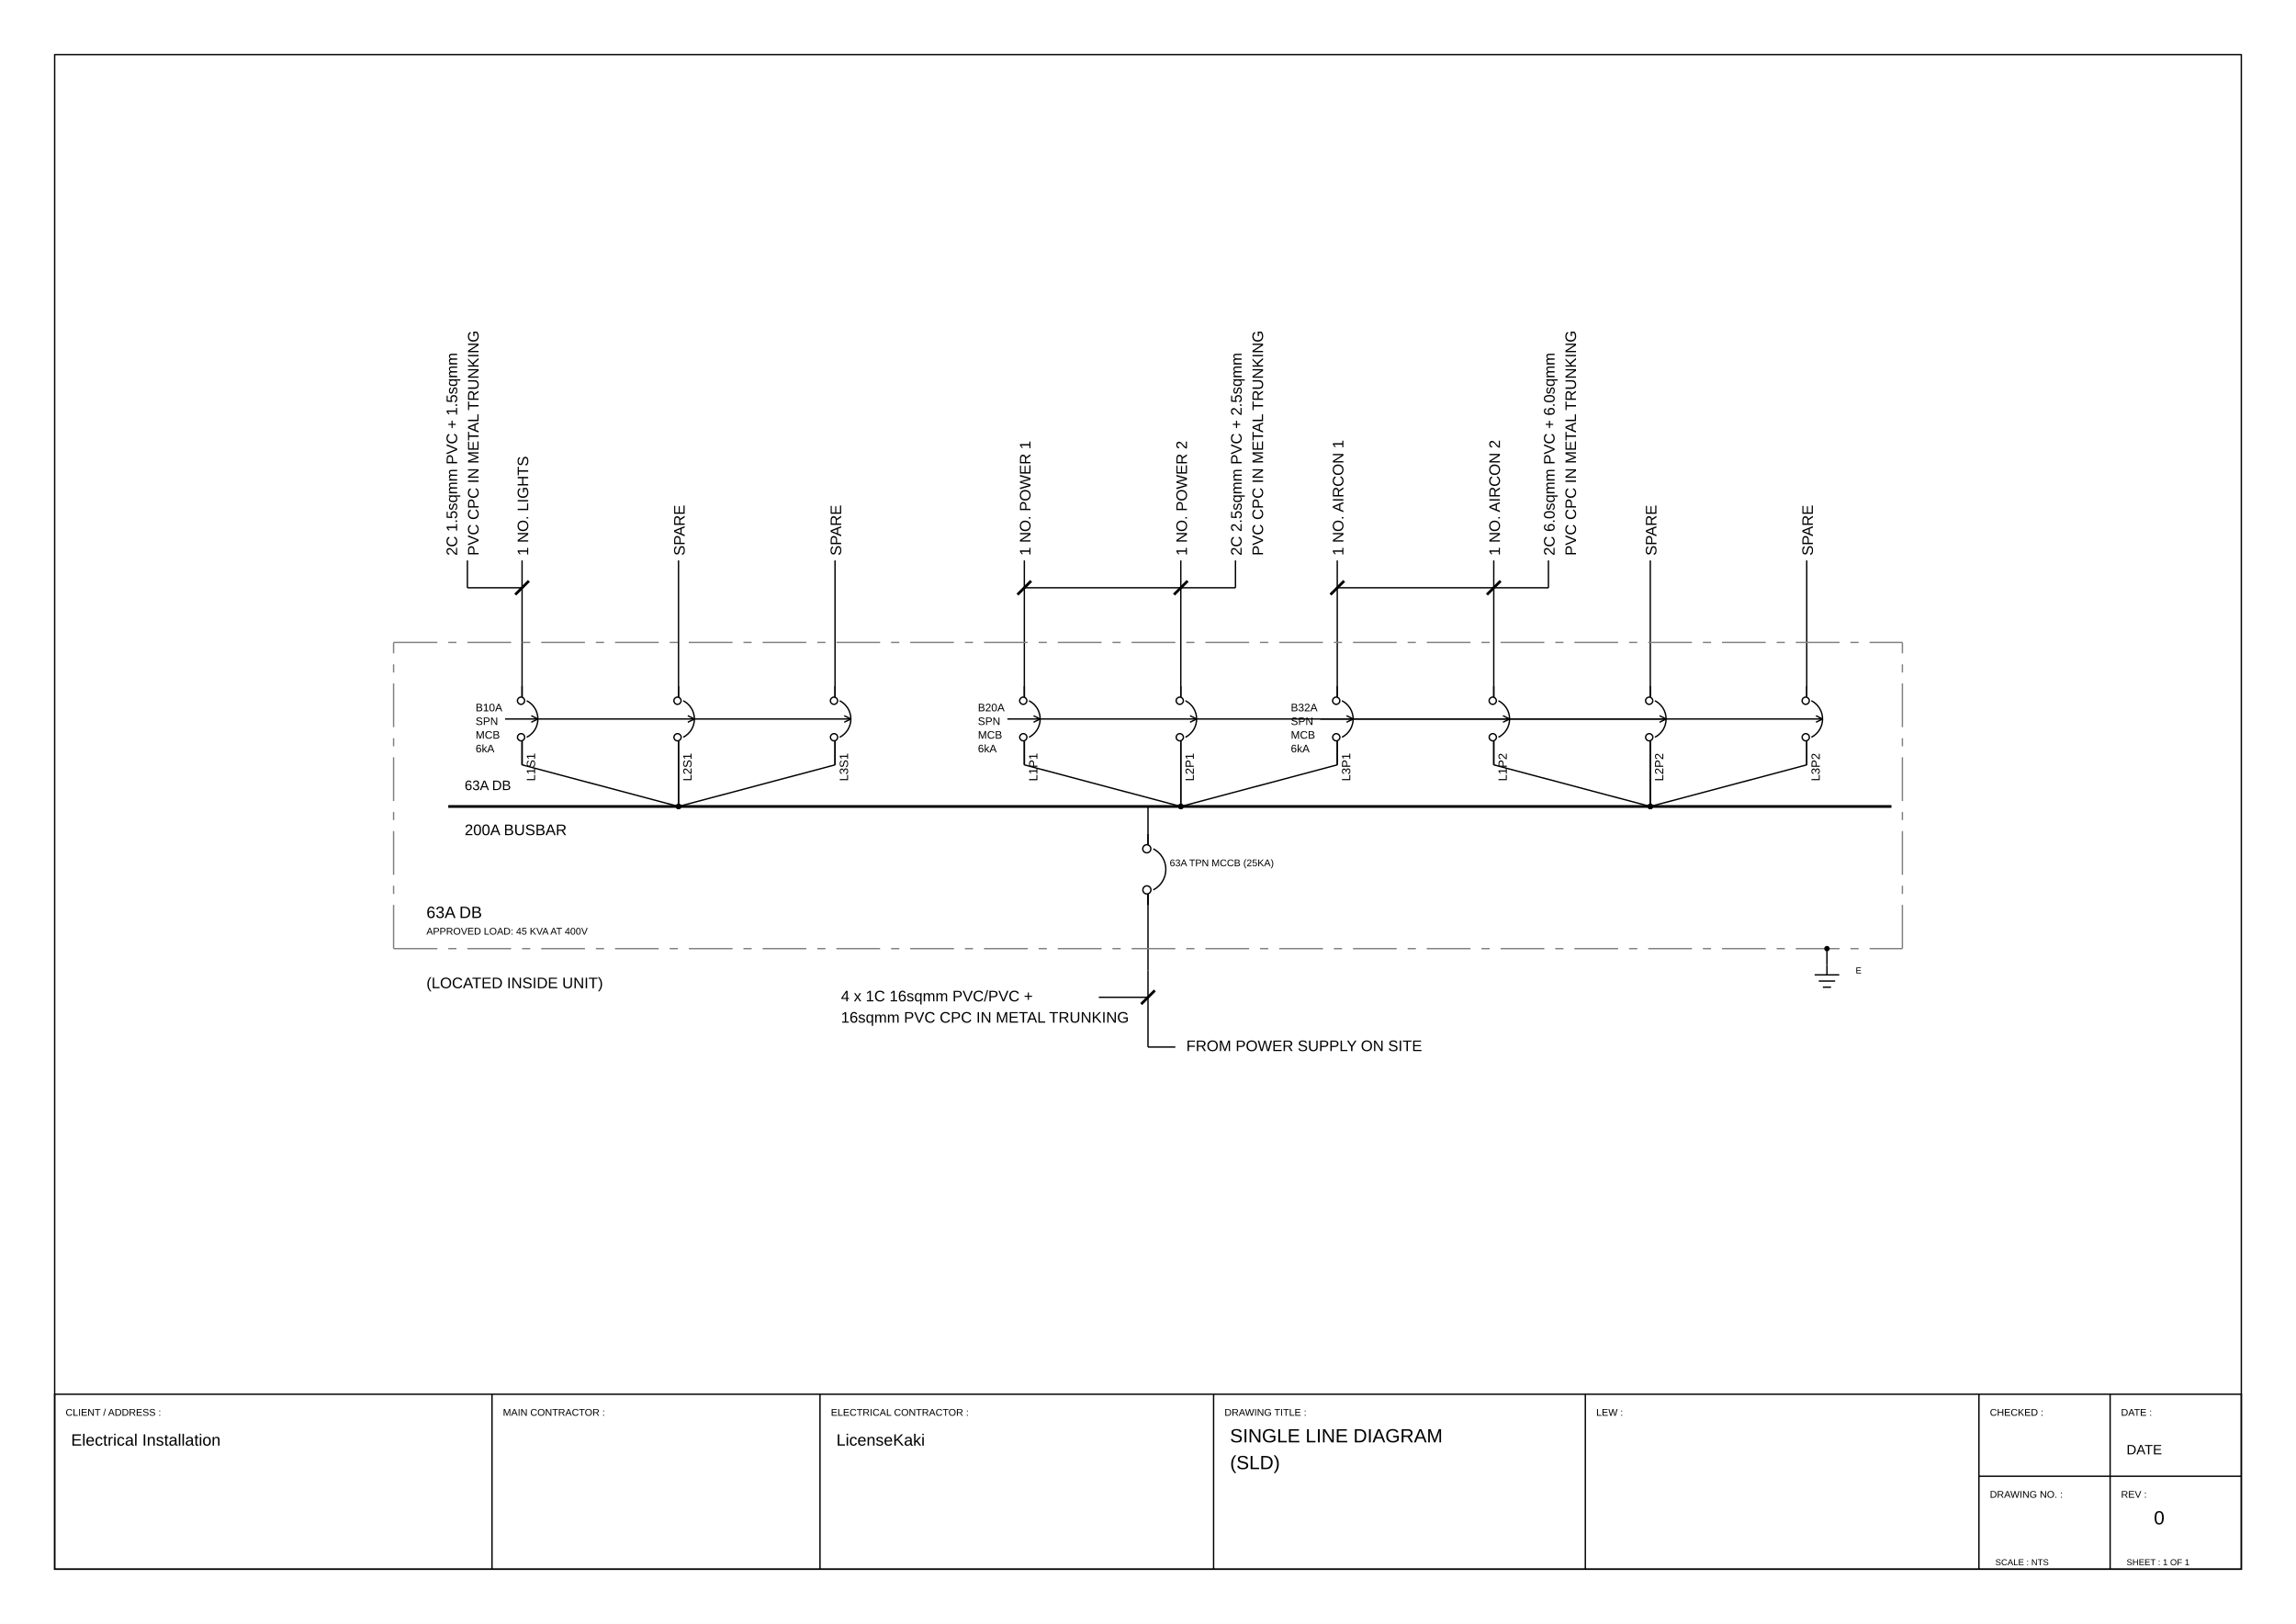
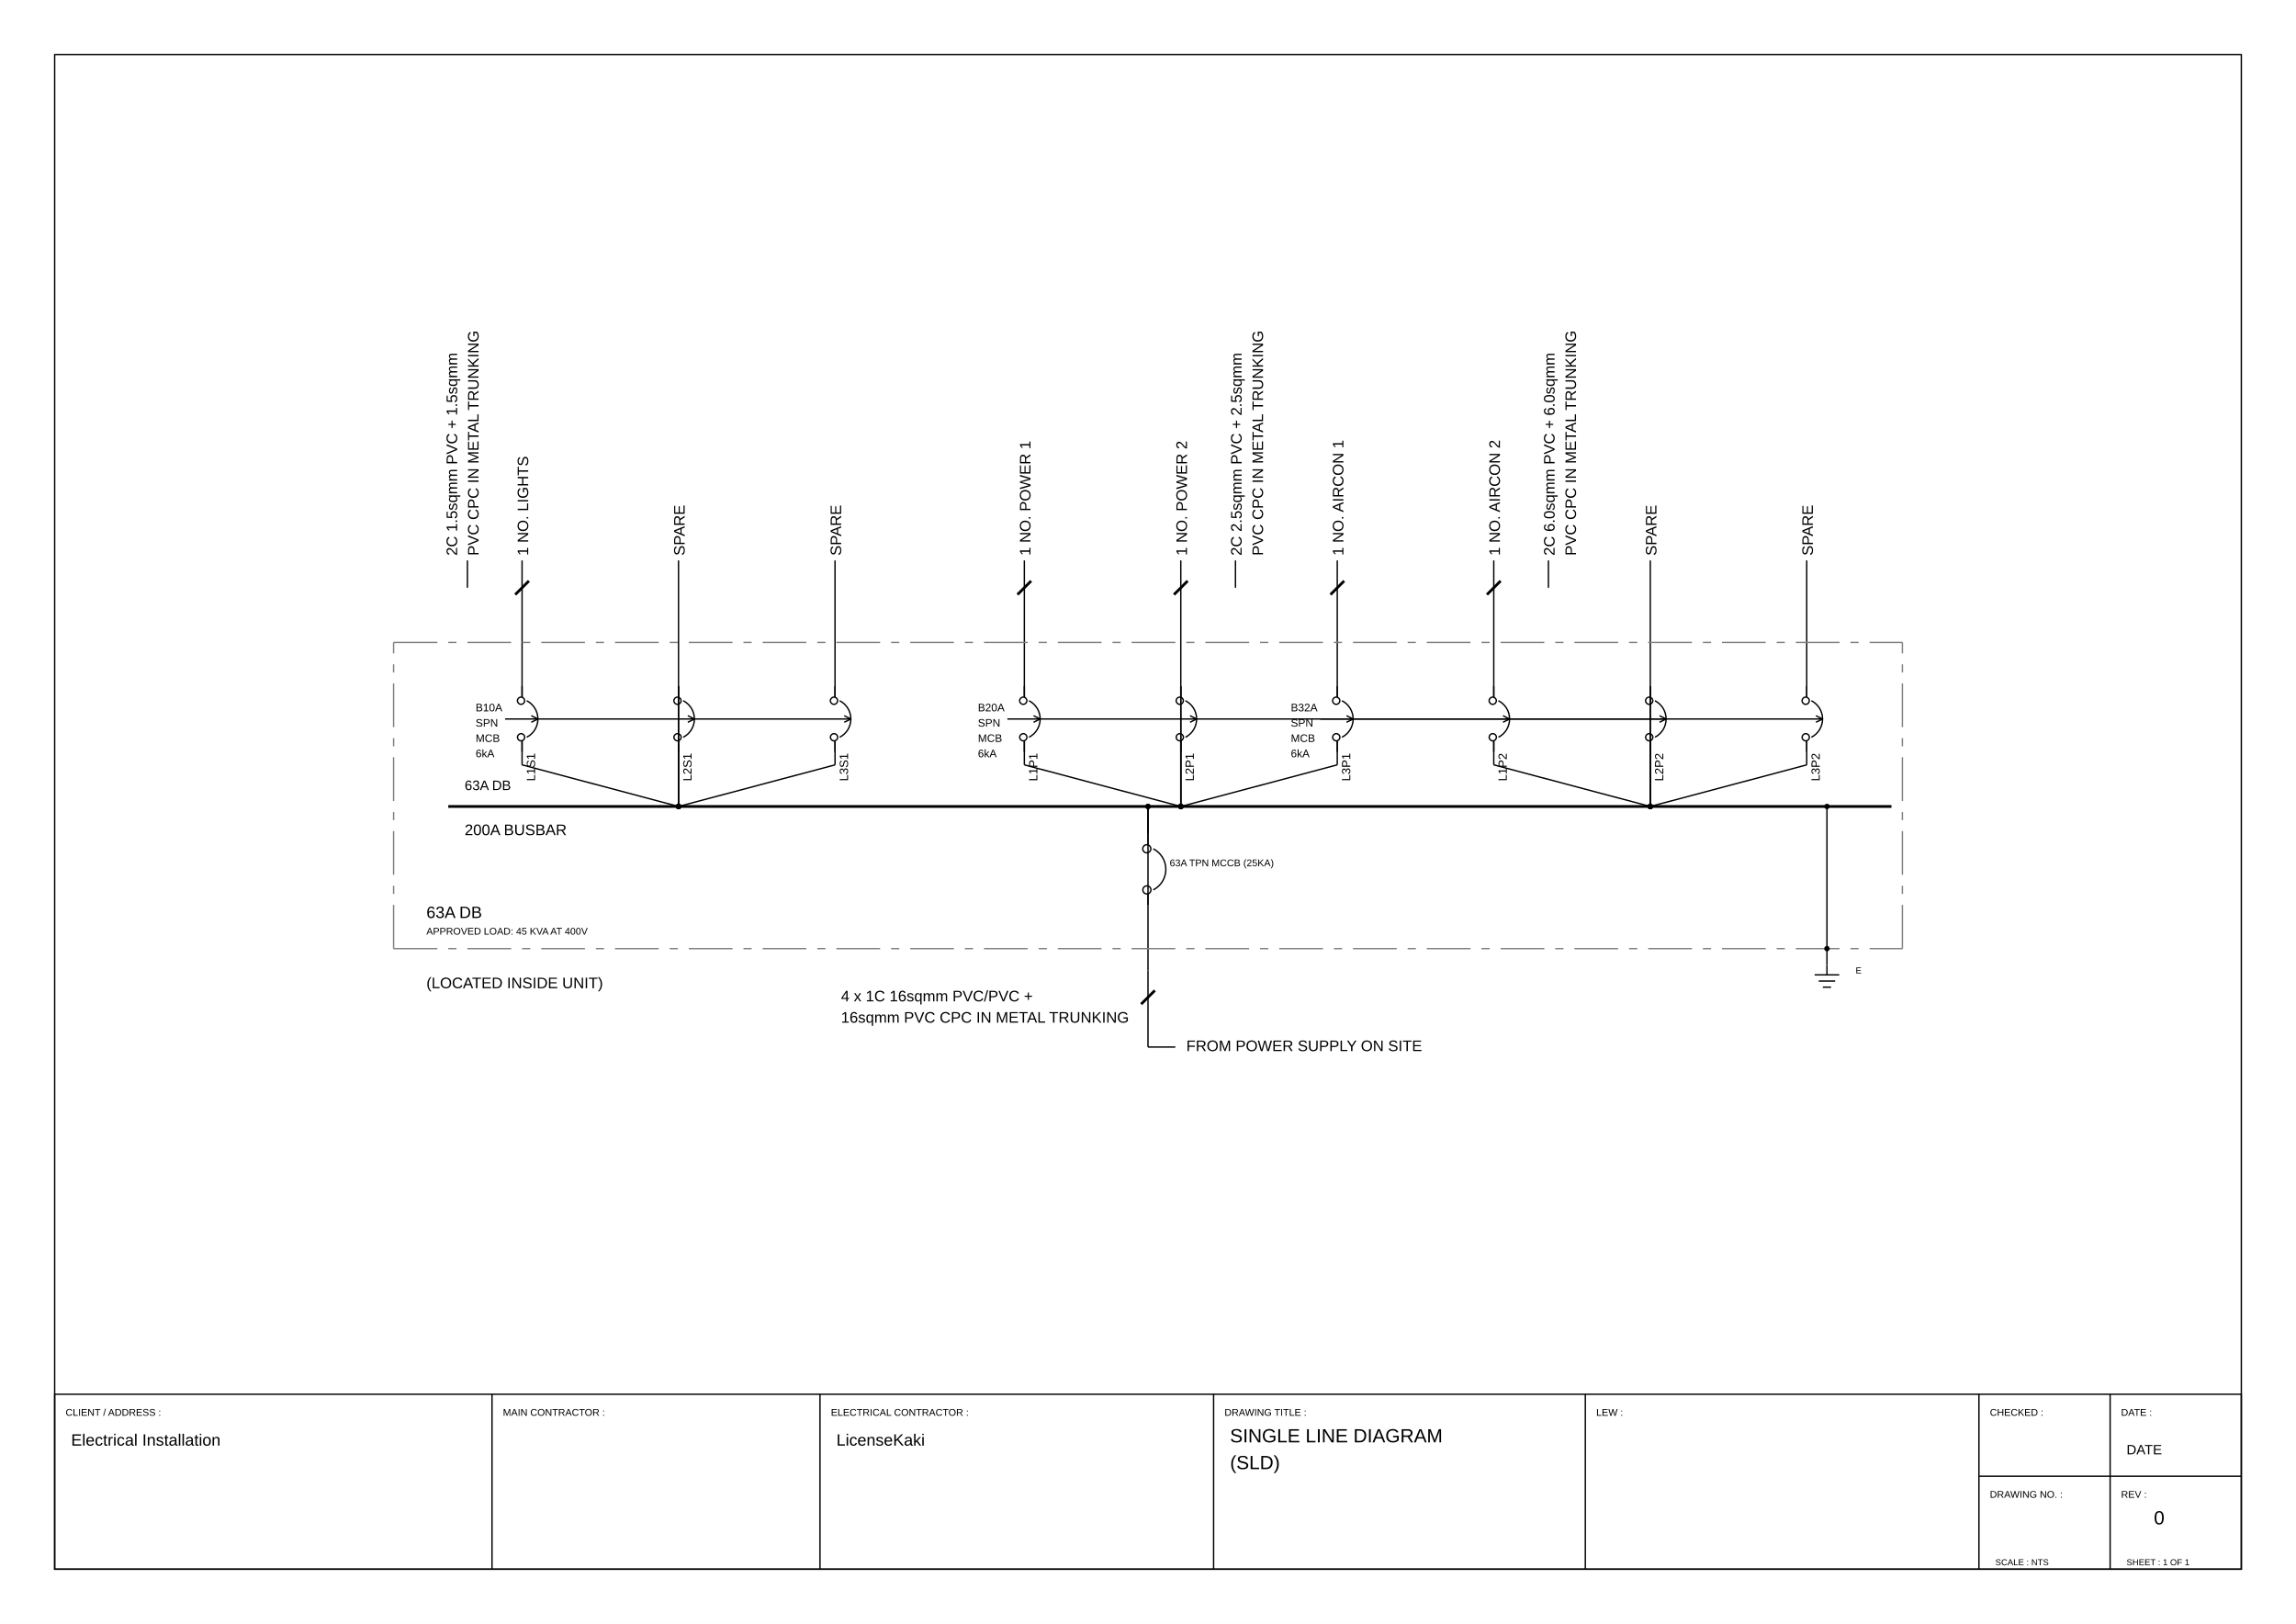
<svg xmlns="http://www.w3.org/2000/svg" viewBox="0 0 420.0 297.0" width="420.0mm" height="297.0mm">
  <rect width="420.0" height="297.0" fill="white" />
  <polygon points="10.00,287.00 410.00,287.00 410.00,10.00 10.00,10.00" stroke="#000000" stroke-width="0.25" fill="none" />
  <polygon points="10.00,287.00 410.00,287.00 410.00,255.00 10.00,255.00" stroke="#000000" stroke-width="0.25" fill="none" />
  <line x1="90.00" y1="255.00" x2="90.00" y2="287.00" stroke="#000000" stroke-width="0.25" fill="none" />
  <line x1="150.00" y1="255.00" x2="150.00" y2="287.00" stroke="#000000" stroke-width="0.25" fill="none" />
  <line x1="222.00" y1="255.00" x2="222.00" y2="287.00" stroke="#000000" stroke-width="0.25" fill="none" />
  <line x1="290.00" y1="255.00" x2="290.00" y2="287.00" stroke="#000000" stroke-width="0.25" fill="none" />
  <line x1="362.00" y1="255.00" x2="362.00" y2="287.00" stroke="#000000" stroke-width="0.25" fill="none" />
  <line x1="362.00" y1="270.00" x2="410.00" y2="270.00" stroke="#000000" stroke-width="0.25" fill="none" />
  <line x1="386.00" y1="255.00" x2="386.00" y2="287.00" stroke="#000000" stroke-width="0.25" fill="none" />
  <text x="12.00" y="258.94" font-family="Arial, Helvetica, sans-serif" font-size="1.8" fill="#000000">CLIENT / ADDRESS :</text>
  <text x="92.00" y="258.94" font-family="Arial, Helvetica, sans-serif" font-size="1.8" fill="#000000">MAIN CONTRACTOR :</text>
  <text x="152.00" y="258.94" font-family="Arial, Helvetica, sans-serif" font-size="1.8" fill="#000000">ELECTRICAL CONTRACTOR :</text>
  <text x="224.00" y="258.94" font-family="Arial, Helvetica, sans-serif" font-size="1.8" fill="#000000">DRAWING TITLE :</text>
  <text x="292.00" y="258.94" font-family="Arial, Helvetica, sans-serif" font-size="1.8" fill="#000000">LEW :</text>
  <text x="364.00" y="258.94" font-family="Arial, Helvetica, sans-serif" font-size="1.8" fill="#000000">CHECKED :</text>
  <text x="388.00" y="258.94" font-family="Arial, Helvetica, sans-serif" font-size="1.8" fill="#000000">DATE :</text>
  <text x="364.00" y="273.94" font-family="Arial, Helvetica, sans-serif" font-size="1.8" fill="#000000">DRAWING NO. :</text>
  <text x="388.00" y="273.94" font-family="Arial, Helvetica, sans-serif" font-size="1.8" fill="#000000">REV :</text>
  <text x="217.00" y="192.24" font-family="Arial, Helvetica, sans-serif" font-size="2.8" fill="#000000">FROM POWER SUPPLY ON SITE</text>
  <text x="153.84" y="183.14" font-family="Arial, Helvetica, sans-serif" font-size="2.8" fill="#000000">
    <tspan x="153.84">4 x 1C 16sqmm PVC/PVC +</tspan>
    <tspan x="153.84" dy="3.9">16sqmm PVC CPC IN METAL TRUNKING</tspan>
  </text>
  <path d="M 210.96,162.76 A 4.22,4.22 0 0,0 210.96,155.24" stroke="#000000" stroke-width="0.25" fill="none" />
  <circle cx="209.78" cy="155.24" r="0.74" stroke="#000000" stroke-width="0.25" fill="none" />
  <circle cx="209.80" cy="162.76" r="0.74" stroke="#000000" stroke-width="0.25" fill="none" />
  <line x1="210.00" y1="163.50" x2="210.00" y2="165.50" stroke="#000000" stroke-width="0.25" fill="none" />
  <line x1="210.00" y1="154.50" x2="210.00" y2="152.50" stroke="#000000" stroke-width="0.25" fill="none" />
  <text x="213.96" y="158.44" font-family="Arial, Helvetica, sans-serif" font-size="1.8" fill="#000000">63A TPN MCCB (25KA)</text>
  <line x1="82.00" y1="147.50" x2="346.00" y2="147.50" stroke="#000000" stroke-width="0.50" fill="none" />
  <text x="85.00" y="144.50" font-family="Arial, Helvetica, sans-serif" font-size="2.5" fill="#000000">63A DB</text>
  <text x="85.00" y="152.74" font-family="Arial, Helvetica, sans-serif" font-size="2.8" fill="#000000">200A BUSBAR</text>
  <text x="97.00" y="143.76" font-family="Arial, Helvetica, sans-serif" font-size="2.2" fill="#000000" transform="rotate(-90.0,97.00,142.88)">L1S1</text>
  <path d="M 96.35,134.84 A 3.75,3.75 0 0,0 96.35,128.16" stroke="#000000" stroke-width="0.25" fill="none" />
  <circle cx="95.31" cy="128.16" r="0.66" stroke="#000000" stroke-width="0.25" fill="none" />
  <circle cx="95.32" cy="134.84" r="0.66" stroke="#000000" stroke-width="0.25" fill="none" />
  <line x1="95.50" y1="135.50" x2="95.50" y2="137.50" stroke="#000000" stroke-width="0.25" fill="none" />
  <line x1="95.50" y1="127.50" x2="95.50" y2="125.50" stroke="#000000" stroke-width="0.25" fill="none" />
  <line x1="92.39" y1="131.50" x2="98.39" y2="131.50" stroke="#000000" stroke-width="0.25" fill="none" />
  <line x1="98.39" y1="131.50" x2="97.19" y2="130.90" stroke="#000000" stroke-width="0.25" fill="none" />
  <line x1="98.39" y1="131.50" x2="97.19" y2="132.10" stroke="#000000" stroke-width="0.25" fill="none" />
-   <text x="87.00" y="130.10" font-family="Arial, Helvetica, sans-serif" font-size="2.0" fill="#000000">B10A</text>
-   <text x="87.00" y="132.60" font-family="Arial, Helvetica, sans-serif" font-size="2.0" fill="#000000">SPN</text>
-   <text x="87.00" y="135.10" font-family="Arial, Helvetica, sans-serif" font-size="2.0" fill="#000000">MCB</text>
-   <text x="87.00" y="137.60" font-family="Arial, Helvetica, sans-serif" font-size="2.0" fill="#000000">6kA</text>
+   <text x="87.00" y="130.10" font-family="Arial, Helvetica, sans-serif" font-size="2.0" fill="#000000">
+     <tspan x="87.00">B10A</tspan>
+     <tspan x="87.00" dy="2.8">SPN</tspan>
+     <tspan x="87.00" dy="2.8">MCB</tspan>
+     <tspan x="87.00" dy="2.8">6kA</tspan>
+   </text>
  <text x="95.50" y="102.74" font-family="Arial, Helvetica, sans-serif" font-size="2.8" fill="#000000" transform="rotate(-90.0,95.50,101.62)">1 NO. LIGHTS</text>
  <text x="125.62" y="143.76" font-family="Arial, Helvetica, sans-serif" font-size="2.2" fill="#000000" transform="rotate(-90.0,125.62,142.88)">L2S1</text>
  <path d="M 124.98,134.84 A 3.75,3.75 0 0,0 124.98,128.16" stroke="#000000" stroke-width="0.25" fill="none" />
  <circle cx="123.93" cy="128.16" r="0.66" stroke="#000000" stroke-width="0.25" fill="none" />
  <circle cx="123.94" cy="134.84" r="0.66" stroke="#000000" stroke-width="0.25" fill="none" />
  <line x1="124.12" y1="135.50" x2="124.12" y2="137.50" stroke="#000000" stroke-width="0.25" fill="none" />
  <line x1="124.12" y1="127.50" x2="124.12" y2="125.50" stroke="#000000" stroke-width="0.25" fill="none" />
  <line x1="98.39" y1="131.50" x2="127.02" y2="131.50" stroke="#000000" stroke-width="0.25" fill="none" />
  <line x1="127.02" y1="131.50" x2="125.82" y2="130.90" stroke="#000000" stroke-width="0.25" fill="none" />
  <line x1="127.02" y1="131.50" x2="125.82" y2="132.10" stroke="#000000" stroke-width="0.25" fill="none" />
  <text x="124.12" y="102.74" font-family="Arial, Helvetica, sans-serif" font-size="2.8" fill="#000000" transform="rotate(-90.0,124.12,101.62)">SPARE</text>
  <text x="154.25" y="143.76" font-family="Arial, Helvetica, sans-serif" font-size="2.2" fill="#000000" transform="rotate(-90.0,154.25,142.88)">L3S1</text>
  <path d="M 153.60,134.84 A 3.75,3.75 0 0,0 153.60,128.16" stroke="#000000" stroke-width="0.25" fill="none" />
  <circle cx="152.56" cy="128.16" r="0.66" stroke="#000000" stroke-width="0.25" fill="none" />
  <circle cx="152.57" cy="134.84" r="0.66" stroke="#000000" stroke-width="0.25" fill="none" />
  <line x1="152.75" y1="135.50" x2="152.75" y2="137.50" stroke="#000000" stroke-width="0.25" fill="none" />
  <line x1="152.75" y1="127.50" x2="152.75" y2="125.50" stroke="#000000" stroke-width="0.25" fill="none" />
  <line x1="127.02" y1="131.50" x2="155.64" y2="131.50" stroke="#000000" stroke-width="0.25" fill="none" />
  <line x1="155.64" y1="131.50" x2="154.44" y2="130.90" stroke="#000000" stroke-width="0.25" fill="none" />
  <line x1="155.64" y1="131.50" x2="154.44" y2="132.10" stroke="#000000" stroke-width="0.25" fill="none" />
  <text x="152.75" y="102.74" font-family="Arial, Helvetica, sans-serif" font-size="2.8" fill="#000000" transform="rotate(-90.0,152.75,101.62)">SPARE</text>
  <text x="188.88" y="143.76" font-family="Arial, Helvetica, sans-serif" font-size="2.2" fill="#000000" transform="rotate(-90.0,188.88,142.88)">L1P1</text>
  <path d="M 188.23,134.84 A 3.75,3.75 0 0,0 188.23,128.16" stroke="#000000" stroke-width="0.25" fill="none" />
  <circle cx="187.18" cy="128.16" r="0.66" stroke="#000000" stroke-width="0.25" fill="none" />
  <circle cx="187.19" cy="134.84" r="0.66" stroke="#000000" stroke-width="0.25" fill="none" />
  <line x1="187.38" y1="135.50" x2="187.38" y2="137.50" stroke="#000000" stroke-width="0.25" fill="none" />
  <line x1="187.38" y1="127.50" x2="187.38" y2="125.50" stroke="#000000" stroke-width="0.25" fill="none" />
  <line x1="184.27" y1="131.50" x2="190.27" y2="131.50" stroke="#000000" stroke-width="0.25" fill="none" />
  <line x1="190.27" y1="131.50" x2="189.07" y2="130.90" stroke="#000000" stroke-width="0.25" fill="none" />
  <line x1="190.27" y1="131.50" x2="189.07" y2="132.10" stroke="#000000" stroke-width="0.25" fill="none" />
-   <text x="178.88" y="130.10" font-family="Arial, Helvetica, sans-serif" font-size="2.0" fill="#000000">B20A</text>
-   <text x="178.88" y="132.60" font-family="Arial, Helvetica, sans-serif" font-size="2.0" fill="#000000">SPN</text>
-   <text x="178.88" y="135.10" font-family="Arial, Helvetica, sans-serif" font-size="2.0" fill="#000000">MCB</text>
-   <text x="178.88" y="137.60" font-family="Arial, Helvetica, sans-serif" font-size="2.0" fill="#000000">6kA</text>
+   <text x="178.88" y="130.10" font-family="Arial, Helvetica, sans-serif" font-size="2.0" fill="#000000">
+     <tspan x="178.88">B20A</tspan>
+     <tspan x="178.88" dy="2.8">SPN</tspan>
+     <tspan x="178.88" dy="2.8">MCB</tspan>
+     <tspan x="178.88" dy="2.8">6kA</tspan>
+   </text>
  <text x="187.38" y="102.74" font-family="Arial, Helvetica, sans-serif" font-size="2.8" fill="#000000" transform="rotate(-90.0,187.38,101.62)">1 NO. POWER 1</text>
  <text x="217.50" y="143.76" font-family="Arial, Helvetica, sans-serif" font-size="2.2" fill="#000000" transform="rotate(-90.0,217.50,142.88)">L2P1</text>
  <path d="M 216.85,134.84 A 3.75,3.75 0 0,0 216.85,128.16" stroke="#000000" stroke-width="0.25" fill="none" />
  <circle cx="215.81" cy="128.16" r="0.66" stroke="#000000" stroke-width="0.25" fill="none" />
  <circle cx="215.82" cy="134.84" r="0.66" stroke="#000000" stroke-width="0.25" fill="none" />
  <line x1="216.00" y1="135.50" x2="216.00" y2="137.50" stroke="#000000" stroke-width="0.25" fill="none" />
  <line x1="216.00" y1="127.50" x2="216.00" y2="125.50" stroke="#000000" stroke-width="0.25" fill="none" />
  <line x1="190.27" y1="131.50" x2="218.89" y2="131.50" stroke="#000000" stroke-width="0.25" fill="none" />
  <line x1="218.89" y1="131.50" x2="217.69" y2="130.90" stroke="#000000" stroke-width="0.25" fill="none" />
  <line x1="218.89" y1="131.50" x2="217.69" y2="132.10" stroke="#000000" stroke-width="0.25" fill="none" />
  <text x="216.00" y="102.74" font-family="Arial, Helvetica, sans-serif" font-size="2.8" fill="#000000" transform="rotate(-90.0,216.00,101.62)">1 NO. POWER 2</text>
  <text x="246.12" y="143.76" font-family="Arial, Helvetica, sans-serif" font-size="2.2" fill="#000000" transform="rotate(-90.0,246.12,142.88)">L3P1</text>
  <path d="M 245.48,134.84 A 3.75,3.75 0 0,0 245.48,128.16" stroke="#000000" stroke-width="0.25" fill="none" />
  <circle cx="244.43" cy="128.16" r="0.66" stroke="#000000" stroke-width="0.25" fill="none" />
  <circle cx="244.44" cy="134.84" r="0.66" stroke="#000000" stroke-width="0.25" fill="none" />
  <line x1="244.62" y1="135.50" x2="244.62" y2="137.50" stroke="#000000" stroke-width="0.25" fill="none" />
  <line x1="244.62" y1="127.50" x2="244.62" y2="125.50" stroke="#000000" stroke-width="0.25" fill="none" />
  <line x1="241.52" y1="131.50" x2="247.52" y2="131.50" stroke="#000000" stroke-width="0.25" fill="none" />
  <line x1="247.52" y1="131.50" x2="246.32" y2="130.90" stroke="#000000" stroke-width="0.25" fill="none" />
  <line x1="247.52" y1="131.50" x2="246.32" y2="132.10" stroke="#000000" stroke-width="0.25" fill="none" />
-   <text x="236.12" y="130.10" font-family="Arial, Helvetica, sans-serif" font-size="2.0" fill="#000000">B32A</text>
-   <text x="236.12" y="132.60" font-family="Arial, Helvetica, sans-serif" font-size="2.0" fill="#000000">SPN</text>
-   <text x="236.12" y="135.10" font-family="Arial, Helvetica, sans-serif" font-size="2.0" fill="#000000">MCB</text>
-   <text x="236.12" y="137.60" font-family="Arial, Helvetica, sans-serif" font-size="2.0" fill="#000000">6kA</text>
+   <text x="236.12" y="130.10" font-family="Arial, Helvetica, sans-serif" font-size="2.0" fill="#000000">
+     <tspan x="236.12">B32A</tspan>
+     <tspan x="236.12" dy="2.8">SPN</tspan>
+     <tspan x="236.12" dy="2.8">MCB</tspan>
+     <tspan x="236.12" dy="2.8">6kA</tspan>
+   </text>
  <text x="244.62" y="102.74" font-family="Arial, Helvetica, sans-serif" font-size="2.8" fill="#000000" transform="rotate(-90.0,244.62,101.62)">1 NO. AIRCON 1</text>
  <text x="274.75" y="143.76" font-family="Arial, Helvetica, sans-serif" font-size="2.2" fill="#000000" transform="rotate(-90.0,274.75,142.88)">L1P2</text>
  <path d="M 274.10,134.84 A 3.75,3.75 0 0,0 274.10,128.16" stroke="#000000" stroke-width="0.25" fill="none" />
  <circle cx="273.06" cy="128.16" r="0.66" stroke="#000000" stroke-width="0.25" fill="none" />
  <circle cx="273.07" cy="134.84" r="0.66" stroke="#000000" stroke-width="0.25" fill="none" />
  <line x1="273.25" y1="135.50" x2="273.25" y2="137.50" stroke="#000000" stroke-width="0.25" fill="none" />
  <line x1="273.25" y1="127.50" x2="273.25" y2="125.50" stroke="#000000" stroke-width="0.25" fill="none" />
  <line x1="247.52" y1="131.50" x2="276.14" y2="131.50" stroke="#000000" stroke-width="0.25" fill="none" />
  <line x1="276.14" y1="131.50" x2="274.94" y2="130.90" stroke="#000000" stroke-width="0.25" fill="none" />
  <line x1="276.14" y1="131.50" x2="274.94" y2="132.10" stroke="#000000" stroke-width="0.25" fill="none" />
  <text x="273.25" y="102.74" font-family="Arial, Helvetica, sans-serif" font-size="2.8" fill="#000000" transform="rotate(-90.0,273.25,101.62)">1 NO. AIRCON 2</text>
  <text x="303.38" y="143.76" font-family="Arial, Helvetica, sans-serif" font-size="2.2" fill="#000000" transform="rotate(-90.0,303.38,142.88)">L2P2</text>
  <path d="M 302.73,134.84 A 3.75,3.75 0 0,0 302.73,128.16" stroke="#000000" stroke-width="0.25" fill="none" />
  <circle cx="301.68" cy="128.16" r="0.66" stroke="#000000" stroke-width="0.25" fill="none" />
  <circle cx="301.69" cy="134.84" r="0.66" stroke="#000000" stroke-width="0.25" fill="none" />
  <line x1="301.88" y1="135.50" x2="301.88" y2="137.50" stroke="#000000" stroke-width="0.25" fill="none" />
  <line x1="301.88" y1="127.50" x2="301.88" y2="125.50" stroke="#000000" stroke-width="0.25" fill="none" />
  <line x1="218.89" y1="131.50" x2="304.77" y2="131.50" stroke="#000000" stroke-width="0.25" fill="none" />
  <line x1="304.77" y1="131.50" x2="303.57" y2="130.90" stroke="#000000" stroke-width="0.25" fill="none" />
  <line x1="304.77" y1="131.50" x2="303.57" y2="132.10" stroke="#000000" stroke-width="0.25" fill="none" />
  <text x="301.88" y="102.74" font-family="Arial, Helvetica, sans-serif" font-size="2.8" fill="#000000" transform="rotate(-90.0,301.88,101.62)">SPARE</text>
  <text x="332.00" y="143.76" font-family="Arial, Helvetica, sans-serif" font-size="2.2" fill="#000000" transform="rotate(-90.0,332.00,142.88)">L3P2</text>
  <path d="M 331.35,134.84 A 3.75,3.75 0 0,0 331.35,128.16" stroke="#000000" stroke-width="0.25" fill="none" />
  <circle cx="330.31" cy="128.16" r="0.66" stroke="#000000" stroke-width="0.25" fill="none" />
  <circle cx="330.32" cy="134.84" r="0.66" stroke="#000000" stroke-width="0.25" fill="none" />
  <line x1="330.50" y1="135.50" x2="330.50" y2="137.50" stroke="#000000" stroke-width="0.25" fill="none" />
  <line x1="330.50" y1="127.50" x2="330.50" y2="125.50" stroke="#000000" stroke-width="0.25" fill="none" />
  <line x1="276.14" y1="131.50" x2="333.39" y2="131.50" stroke="#000000" stroke-width="0.25" fill="none" />
  <line x1="333.39" y1="131.50" x2="332.19" y2="130.90" stroke="#000000" stroke-width="0.25" fill="none" />
  <line x1="333.39" y1="131.50" x2="332.19" y2="132.10" stroke="#000000" stroke-width="0.25" fill="none" />
  <text x="330.50" y="102.74" font-family="Arial, Helvetica, sans-serif" font-size="2.8" fill="#000000" transform="rotate(-90.0,330.50,101.62)">SPARE</text>
  <text x="82.50" y="102.74" font-family="Arial, Helvetica, sans-serif" font-size="2.8" fill="#000000" transform="rotate(-90.0,82.50,101.62)">2C 1.5sqmm PVC + 1.5sqmm</text>
  <text x="86.42" y="102.74" font-family="Arial, Helvetica, sans-serif" font-size="2.8" fill="#000000" transform="rotate(-90.0,86.42,101.62)">PVC CPC IN METAL TRUNKING</text>
  <text x="226.00" y="102.74" font-family="Arial, Helvetica, sans-serif" font-size="2.8" fill="#000000" transform="rotate(-90.0,226.00,101.62)">2C 2.5sqmm PVC + 2.5sqmm</text>
  <text x="229.92" y="102.74" font-family="Arial, Helvetica, sans-serif" font-size="2.8" fill="#000000" transform="rotate(-90.0,229.92,101.62)">PVC CPC IN METAL TRUNKING</text>
  <text x="283.25" y="102.74" font-family="Arial, Helvetica, sans-serif" font-size="2.8" fill="#000000" transform="rotate(-90.0,283.25,101.62)">2C 6.0sqmm PVC + 6.0sqmm</text>
  <text x="287.17" y="102.74" font-family="Arial, Helvetica, sans-serif" font-size="2.8" fill="#000000" transform="rotate(-90.0,287.17,101.62)">PVC CPC IN METAL TRUNKING</text>
  <text x="78.00" y="167.90" font-family="Arial, Helvetica, sans-serif" font-size="3.0" fill="#000000">63A DB</text>
  <text x="78.00" y="170.94" font-family="Arial, Helvetica, sans-serif" font-size="1.8" fill="#000000">APPROVED LOAD: 45 KVA AT 400V</text>
  <text x="78.00" y="180.74" font-family="Arial, Helvetica, sans-serif" font-size="2.8" fill="#000000">(LOCATED INSIDE UNIT)</text>
  <line x1="334.20" y1="176.50" x2="334.20" y2="178.30" stroke="#000000" stroke-width="0.25" fill="none" />
  <line x1="331.95" y1="178.30" x2="336.45" y2="178.30" stroke="#000000" stroke-width="0.25" fill="none" />
  <line x1="332.70" y1="179.43" x2="335.70" y2="179.43" stroke="#000000" stroke-width="0.25" fill="none" />
  <line x1="333.45" y1="180.55" x2="334.95" y2="180.55" stroke="#000000" stroke-width="0.25" fill="none" />
  <text x="339.45" y="178.03" font-family="Arial, Helvetica, sans-serif" font-size="1.6" fill="#000000">E</text>
  <line x1="210.00" y1="191.50" x2="215.00" y2="191.50" stroke="#000000" stroke-width="0.25" fill="none" />
  <line x1="210.00" y1="191.50" x2="210.00" y2="177.50" stroke="#000000" stroke-width="0.25" fill="none" />
-   <line x1="210.00" y1="182.40" x2="201.00" y2="182.40" stroke="#000000" stroke-width="0.25" fill="none" />
  <line x1="210.00" y1="177.50" x2="210.00" y2="163.50" stroke="#000000" stroke-width="0.25" fill="none" />
-   <line x1="210.00" y1="165.50" x2="210.00" y2="163.50" stroke="#000000" stroke-width="0.25" fill="none" />
-   <line x1="210.00" y1="154.50" x2="210.00" y2="152.50" stroke="#000000" stroke-width="0.25" fill="none" />
+   <line x1="210.00" y1="147.50" x2="210.00" y2="163.50" stroke="#000000" stroke-width="0.25" fill="none" />
+   <line x1="210.00" y1="147.50" x2="210.00" y2="152.50" stroke="#000000" stroke-width="0.25" fill="none" />
  <line x1="210.00" y1="152.50" x2="210.00" y2="147.50" stroke="#000000" stroke-width="0.25" fill="none" />
  <line x1="95.50" y1="139.89" x2="95.50" y2="135.50" stroke="#000000" stroke-width="0.25" fill="none" />
  <line x1="95.50" y1="127.50" x2="95.50" y2="125.50" stroke="#000000" stroke-width="0.25" fill="none" />
  <line x1="95.50" y1="125.50" x2="95.50" y2="102.50" stroke="#000000" stroke-width="0.25" fill="none" />
  <line x1="124.12" y1="147.50" x2="124.12" y2="135.50" stroke="#000000" stroke-width="0.25" fill="none" />
-   <line x1="124.12" y1="127.50" x2="124.12" y2="125.50" stroke="#000000" stroke-width="0.25" fill="none" />
-   <line x1="124.12" y1="125.50" x2="124.12" y2="102.50" stroke="#000000" stroke-width="0.25" fill="none" />
+   <line x1="124.12" y1="147.50" x2="124.12" y2="125.50" stroke="#000000" stroke-width="0.25" fill="none" />
+   <line x1="124.12" y1="147.50" x2="124.12" y2="102.50" stroke="#000000" stroke-width="0.25" fill="none" />
  <line x1="152.75" y1="139.89" x2="152.75" y2="135.50" stroke="#000000" stroke-width="0.25" fill="none" />
  <line x1="152.75" y1="127.50" x2="152.75" y2="125.50" stroke="#000000" stroke-width="0.25" fill="none" />
  <line x1="152.75" y1="125.50" x2="152.75" y2="102.50" stroke="#000000" stroke-width="0.25" fill="none" />
  <line x1="187.38" y1="139.89" x2="187.38" y2="135.50" stroke="#000000" stroke-width="0.25" fill="none" />
  <line x1="187.38" y1="127.50" x2="187.38" y2="125.50" stroke="#000000" stroke-width="0.25" fill="none" />
  <line x1="187.38" y1="125.50" x2="187.38" y2="102.50" stroke="#000000" stroke-width="0.25" fill="none" />
  <line x1="216.00" y1="147.50" x2="216.00" y2="135.50" stroke="#000000" stroke-width="0.25" fill="none" />
-   <line x1="216.00" y1="127.50" x2="216.00" y2="125.50" stroke="#000000" stroke-width="0.25" fill="none" />
-   <line x1="216.00" y1="125.50" x2="216.00" y2="102.50" stroke="#000000" stroke-width="0.25" fill="none" />
+   <line x1="216.00" y1="147.50" x2="216.00" y2="125.50" stroke="#000000" stroke-width="0.25" fill="none" />
+   <line x1="216.00" y1="147.50" x2="216.00" y2="102.50" stroke="#000000" stroke-width="0.25" fill="none" />
  <line x1="244.62" y1="139.89" x2="244.62" y2="135.50" stroke="#000000" stroke-width="0.25" fill="none" />
  <line x1="244.62" y1="127.50" x2="244.62" y2="125.50" stroke="#000000" stroke-width="0.25" fill="none" />
  <line x1="244.62" y1="125.50" x2="244.62" y2="102.50" stroke="#000000" stroke-width="0.25" fill="none" />
  <line x1="273.25" y1="139.89" x2="273.25" y2="135.50" stroke="#000000" stroke-width="0.25" fill="none" />
  <line x1="273.25" y1="127.50" x2="273.25" y2="125.50" stroke="#000000" stroke-width="0.25" fill="none" />
  <line x1="273.25" y1="125.50" x2="273.25" y2="102.50" stroke="#000000" stroke-width="0.25" fill="none" />
  <line x1="301.88" y1="147.50" x2="301.88" y2="135.50" stroke="#000000" stroke-width="0.25" fill="none" />
-   <line x1="301.88" y1="127.50" x2="301.88" y2="125.50" stroke="#000000" stroke-width="0.25" fill="none" />
-   <line x1="301.88" y1="125.50" x2="301.88" y2="102.50" stroke="#000000" stroke-width="0.25" fill="none" />
+   <line x1="301.88" y1="147.50" x2="301.88" y2="125.50" stroke="#000000" stroke-width="0.25" fill="none" />
+   <line x1="301.88" y1="147.50" x2="301.88" y2="102.50" stroke="#000000" stroke-width="0.25" fill="none" />
  <line x1="330.50" y1="139.89" x2="330.50" y2="135.50" stroke="#000000" stroke-width="0.25" fill="none" />
  <line x1="330.50" y1="127.50" x2="330.50" y2="125.50" stroke="#000000" stroke-width="0.25" fill="none" />
  <line x1="330.50" y1="125.50" x2="330.50" y2="102.50" stroke="#000000" stroke-width="0.25" fill="none" />
-   <line x1="85.50" y1="107.50" x2="95.50" y2="107.50" stroke="#000000" stroke-width="0.25" fill="none" />
  <line x1="85.50" y1="107.50" x2="85.50" y2="102.50" stroke="#000000" stroke-width="0.25" fill="none" />
-   <line x1="187.38" y1="107.50" x2="226.00" y2="107.50" stroke="#000000" stroke-width="0.25" fill="none" />
  <line x1="226.00" y1="107.50" x2="226.00" y2="102.50" stroke="#000000" stroke-width="0.25" fill="none" />
-   <line x1="244.62" y1="107.50" x2="283.25" y2="107.50" stroke="#000000" stroke-width="0.25" fill="none" />
  <line x1="283.25" y1="107.50" x2="283.25" y2="102.50" stroke="#000000" stroke-width="0.25" fill="none" />
-   <line x1="334.20" y1="173.50" x2="334.20" y2="176.50" stroke="#000000" stroke-width="0.25" fill="none" />
+   <line x1="334.20" y1="147.50" x2="334.20" y2="176.50" stroke="#000000" stroke-width="0.25" fill="none" />
  <line x1="208.75" y1="183.65" x2="211.25" y2="181.15" stroke="#000000" stroke-width="0.50" fill="none" />
  <line x1="94.25" y1="108.75" x2="96.75" y2="106.25" stroke="#000000" stroke-width="0.50" fill="none" />
  <line x1="186.12" y1="108.75" x2="188.62" y2="106.25" stroke="#000000" stroke-width="0.50" fill="none" />
  <line x1="214.75" y1="108.75" x2="217.25" y2="106.25" stroke="#000000" stroke-width="0.50" fill="none" />
  <line x1="243.38" y1="108.75" x2="245.88" y2="106.25" stroke="#000000" stroke-width="0.50" fill="none" />
  <line x1="272.00" y1="108.75" x2="274.50" y2="106.25" stroke="#000000" stroke-width="0.50" fill="none" />
-   <line x1="124.12" y1="147.50" x2="124.12" y2="137.50" stroke="#000000" stroke-width="0.25" fill="none" />
  <line x1="124.12" y1="147.50" x2="95.50" y2="139.89" stroke="#000000" stroke-width="0.25" fill="none" />
-   <line x1="95.50" y1="139.89" x2="95.50" y2="137.50" stroke="#000000" stroke-width="0.25" fill="none" />
  <line x1="124.12" y1="147.50" x2="152.75" y2="139.89" stroke="#000000" stroke-width="0.25" fill="none" />
-   <line x1="152.75" y1="139.89" x2="152.75" y2="137.50" stroke="#000000" stroke-width="0.25" fill="none" />
-   <line x1="216.00" y1="147.50" x2="216.00" y2="137.50" stroke="#000000" stroke-width="0.25" fill="none" />
  <line x1="216.00" y1="147.50" x2="187.38" y2="139.89" stroke="#000000" stroke-width="0.25" fill="none" />
-   <line x1="187.38" y1="139.89" x2="187.38" y2="137.50" stroke="#000000" stroke-width="0.25" fill="none" />
  <line x1="216.00" y1="147.50" x2="244.62" y2="139.89" stroke="#000000" stroke-width="0.25" fill="none" />
-   <line x1="244.62" y1="139.89" x2="244.62" y2="137.50" stroke="#000000" stroke-width="0.25" fill="none" />
-   <line x1="301.88" y1="147.50" x2="301.88" y2="137.50" stroke="#000000" stroke-width="0.25" fill="none" />
  <line x1="301.88" y1="147.50" x2="273.25" y2="139.89" stroke="#000000" stroke-width="0.25" fill="none" />
-   <line x1="273.25" y1="139.89" x2="273.25" y2="137.50" stroke="#000000" stroke-width="0.25" fill="none" />
  <line x1="301.88" y1="147.50" x2="330.50" y2="139.89" stroke="#000000" stroke-width="0.25" fill="none" />
-   <line x1="330.50" y1="139.89" x2="330.50" y2="137.50" stroke="#000000" stroke-width="0.25" fill="none" />
  <line x1="72.00" y1="173.50" x2="80.00" y2="173.50" stroke="#808080" stroke-width="0.25" fill="none" />
  <line x1="82.00" y1="173.50" x2="83.50" y2="173.50" stroke="#808080" stroke-width="0.25" fill="none" />
  <line x1="85.50" y1="173.50" x2="93.50" y2="173.50" stroke="#808080" stroke-width="0.25" fill="none" />
  <line x1="95.50" y1="173.50" x2="97.00" y2="173.50" stroke="#808080" stroke-width="0.25" fill="none" />
  <line x1="99.00" y1="173.50" x2="107.00" y2="173.50" stroke="#808080" stroke-width="0.25" fill="none" />
  <line x1="109.00" y1="173.50" x2="110.50" y2="173.50" stroke="#808080" stroke-width="0.25" fill="none" />
  <line x1="112.50" y1="173.50" x2="120.50" y2="173.50" stroke="#808080" stroke-width="0.25" fill="none" />
  <line x1="122.50" y1="173.50" x2="124.00" y2="173.50" stroke="#808080" stroke-width="0.25" fill="none" />
  <line x1="126.00" y1="173.50" x2="134.00" y2="173.50" stroke="#808080" stroke-width="0.25" fill="none" />
  <line x1="136.00" y1="173.50" x2="137.50" y2="173.50" stroke="#808080" stroke-width="0.25" fill="none" />
  <line x1="139.50" y1="173.50" x2="147.50" y2="173.50" stroke="#808080" stroke-width="0.25" fill="none" />
  <line x1="149.50" y1="173.50" x2="151.00" y2="173.50" stroke="#808080" stroke-width="0.25" fill="none" />
  <line x1="153.00" y1="173.50" x2="161.00" y2="173.50" stroke="#808080" stroke-width="0.25" fill="none" />
  <line x1="163.00" y1="173.50" x2="164.50" y2="173.50" stroke="#808080" stroke-width="0.25" fill="none" />
  <line x1="166.50" y1="173.50" x2="174.50" y2="173.50" stroke="#808080" stroke-width="0.25" fill="none" />
  <line x1="176.50" y1="173.50" x2="178.00" y2="173.50" stroke="#808080" stroke-width="0.25" fill="none" />
  <line x1="180.00" y1="173.50" x2="188.00" y2="173.50" stroke="#808080" stroke-width="0.25" fill="none" />
  <line x1="190.00" y1="173.50" x2="191.50" y2="173.50" stroke="#808080" stroke-width="0.25" fill="none" />
  <line x1="193.50" y1="173.50" x2="201.50" y2="173.50" stroke="#808080" stroke-width="0.25" fill="none" />
  <line x1="203.50" y1="173.50" x2="205.00" y2="173.50" stroke="#808080" stroke-width="0.25" fill="none" />
  <line x1="207.00" y1="173.50" x2="215.00" y2="173.50" stroke="#808080" stroke-width="0.25" fill="none" />
  <line x1="217.00" y1="173.50" x2="218.50" y2="173.50" stroke="#808080" stroke-width="0.25" fill="none" />
  <line x1="220.50" y1="173.50" x2="228.50" y2="173.50" stroke="#808080" stroke-width="0.25" fill="none" />
  <line x1="230.50" y1="173.50" x2="232.00" y2="173.50" stroke="#808080" stroke-width="0.25" fill="none" />
  <line x1="234.00" y1="173.50" x2="242.00" y2="173.50" stroke="#808080" stroke-width="0.25" fill="none" />
  <line x1="244.00" y1="173.50" x2="245.50" y2="173.50" stroke="#808080" stroke-width="0.25" fill="none" />
  <line x1="247.50" y1="173.50" x2="255.50" y2="173.50" stroke="#808080" stroke-width="0.25" fill="none" />
  <line x1="257.50" y1="173.50" x2="259.00" y2="173.50" stroke="#808080" stroke-width="0.25" fill="none" />
  <line x1="261.00" y1="173.50" x2="269.00" y2="173.50" stroke="#808080" stroke-width="0.25" fill="none" />
  <line x1="271.00" y1="173.50" x2="272.50" y2="173.50" stroke="#808080" stroke-width="0.25" fill="none" />
  <line x1="274.50" y1="173.50" x2="282.50" y2="173.50" stroke="#808080" stroke-width="0.25" fill="none" />
  <line x1="284.50" y1="173.50" x2="286.00" y2="173.50" stroke="#808080" stroke-width="0.25" fill="none" />
  <line x1="288.00" y1="173.50" x2="296.00" y2="173.50" stroke="#808080" stroke-width="0.25" fill="none" />
  <line x1="298.00" y1="173.50" x2="299.50" y2="173.50" stroke="#808080" stroke-width="0.25" fill="none" />
  <line x1="301.50" y1="173.50" x2="309.50" y2="173.50" stroke="#808080" stroke-width="0.25" fill="none" />
  <line x1="311.50" y1="173.50" x2="313.00" y2="173.50" stroke="#808080" stroke-width="0.25" fill="none" />
  <line x1="315.00" y1="173.50" x2="323.00" y2="173.50" stroke="#808080" stroke-width="0.25" fill="none" />
  <line x1="325.00" y1="173.50" x2="326.50" y2="173.50" stroke="#808080" stroke-width="0.25" fill="none" />
  <line x1="328.50" y1="173.50" x2="336.50" y2="173.50" stroke="#808080" stroke-width="0.25" fill="none" />
  <line x1="338.50" y1="173.50" x2="340.00" y2="173.50" stroke="#808080" stroke-width="0.25" fill="none" />
  <line x1="342.00" y1="173.50" x2="348.00" y2="173.50" stroke="#808080" stroke-width="0.25" fill="none" />
  <line x1="72.00" y1="117.50" x2="80.00" y2="117.50" stroke="#808080" stroke-width="0.25" fill="none" />
  <line x1="82.00" y1="117.50" x2="83.50" y2="117.50" stroke="#808080" stroke-width="0.25" fill="none" />
  <line x1="85.50" y1="117.50" x2="93.50" y2="117.50" stroke="#808080" stroke-width="0.25" fill="none" />
  <line x1="95.50" y1="117.50" x2="97.00" y2="117.50" stroke="#808080" stroke-width="0.25" fill="none" />
  <line x1="99.00" y1="117.50" x2="107.00" y2="117.50" stroke="#808080" stroke-width="0.25" fill="none" />
  <line x1="109.00" y1="117.50" x2="110.50" y2="117.50" stroke="#808080" stroke-width="0.25" fill="none" />
  <line x1="112.50" y1="117.50" x2="120.50" y2="117.50" stroke="#808080" stroke-width="0.25" fill="none" />
  <line x1="122.50" y1="117.50" x2="124.00" y2="117.50" stroke="#808080" stroke-width="0.25" fill="none" />
  <line x1="126.00" y1="117.50" x2="134.00" y2="117.50" stroke="#808080" stroke-width="0.25" fill="none" />
  <line x1="136.00" y1="117.50" x2="137.50" y2="117.50" stroke="#808080" stroke-width="0.25" fill="none" />
  <line x1="139.50" y1="117.50" x2="147.50" y2="117.50" stroke="#808080" stroke-width="0.25" fill="none" />
  <line x1="149.50" y1="117.50" x2="151.00" y2="117.50" stroke="#808080" stroke-width="0.25" fill="none" />
  <line x1="153.00" y1="117.50" x2="161.00" y2="117.50" stroke="#808080" stroke-width="0.25" fill="none" />
  <line x1="163.00" y1="117.50" x2="164.50" y2="117.50" stroke="#808080" stroke-width="0.25" fill="none" />
  <line x1="166.50" y1="117.50" x2="174.50" y2="117.50" stroke="#808080" stroke-width="0.25" fill="none" />
  <line x1="176.50" y1="117.50" x2="178.00" y2="117.50" stroke="#808080" stroke-width="0.25" fill="none" />
  <line x1="180.00" y1="117.50" x2="188.00" y2="117.50" stroke="#808080" stroke-width="0.25" fill="none" />
  <line x1="190.00" y1="117.50" x2="191.50" y2="117.50" stroke="#808080" stroke-width="0.25" fill="none" />
  <line x1="193.50" y1="117.50" x2="201.50" y2="117.50" stroke="#808080" stroke-width="0.25" fill="none" />
  <line x1="203.50" y1="117.50" x2="205.00" y2="117.50" stroke="#808080" stroke-width="0.25" fill="none" />
  <line x1="207.00" y1="117.50" x2="215.00" y2="117.50" stroke="#808080" stroke-width="0.25" fill="none" />
  <line x1="217.00" y1="117.50" x2="218.50" y2="117.50" stroke="#808080" stroke-width="0.25" fill="none" />
  <line x1="220.50" y1="117.50" x2="228.50" y2="117.50" stroke="#808080" stroke-width="0.25" fill="none" />
  <line x1="230.50" y1="117.50" x2="232.00" y2="117.50" stroke="#808080" stroke-width="0.25" fill="none" />
  <line x1="234.00" y1="117.50" x2="242.00" y2="117.50" stroke="#808080" stroke-width="0.25" fill="none" />
  <line x1="244.00" y1="117.50" x2="245.50" y2="117.50" stroke="#808080" stroke-width="0.25" fill="none" />
  <line x1="247.50" y1="117.50" x2="255.50" y2="117.50" stroke="#808080" stroke-width="0.25" fill="none" />
  <line x1="257.50" y1="117.50" x2="259.00" y2="117.50" stroke="#808080" stroke-width="0.25" fill="none" />
  <line x1="261.00" y1="117.50" x2="269.00" y2="117.50" stroke="#808080" stroke-width="0.25" fill="none" />
  <line x1="271.00" y1="117.50" x2="272.50" y2="117.50" stroke="#808080" stroke-width="0.25" fill="none" />
  <line x1="274.50" y1="117.50" x2="282.50" y2="117.50" stroke="#808080" stroke-width="0.25" fill="none" />
  <line x1="284.50" y1="117.50" x2="286.00" y2="117.50" stroke="#808080" stroke-width="0.25" fill="none" />
  <line x1="288.00" y1="117.50" x2="296.00" y2="117.50" stroke="#808080" stroke-width="0.25" fill="none" />
  <line x1="298.00" y1="117.50" x2="299.50" y2="117.50" stroke="#808080" stroke-width="0.25" fill="none" />
  <line x1="301.50" y1="117.50" x2="309.50" y2="117.50" stroke="#808080" stroke-width="0.25" fill="none" />
  <line x1="311.50" y1="117.50" x2="313.00" y2="117.50" stroke="#808080" stroke-width="0.25" fill="none" />
  <line x1="315.00" y1="117.50" x2="323.00" y2="117.50" stroke="#808080" stroke-width="0.25" fill="none" />
  <line x1="325.00" y1="117.50" x2="326.50" y2="117.50" stroke="#808080" stroke-width="0.25" fill="none" />
  <line x1="328.50" y1="117.50" x2="336.50" y2="117.50" stroke="#808080" stroke-width="0.25" fill="none" />
  <line x1="338.50" y1="117.50" x2="340.00" y2="117.50" stroke="#808080" stroke-width="0.25" fill="none" />
  <line x1="342.00" y1="117.50" x2="348.00" y2="117.50" stroke="#808080" stroke-width="0.25" fill="none" />
  <line x1="72.00" y1="173.50" x2="72.00" y2="165.50" stroke="#808080" stroke-width="0.25" fill="none" />
  <line x1="72.00" y1="163.50" x2="72.00" y2="162.00" stroke="#808080" stroke-width="0.25" fill="none" />
  <line x1="72.00" y1="160.00" x2="72.00" y2="152.00" stroke="#808080" stroke-width="0.25" fill="none" />
  <line x1="72.00" y1="150.00" x2="72.00" y2="148.50" stroke="#808080" stroke-width="0.25" fill="none" />
  <line x1="72.00" y1="146.50" x2="72.00" y2="138.50" stroke="#808080" stroke-width="0.25" fill="none" />
  <line x1="72.00" y1="136.50" x2="72.00" y2="135.00" stroke="#808080" stroke-width="0.25" fill="none" />
  <line x1="72.00" y1="133.00" x2="72.00" y2="125.00" stroke="#808080" stroke-width="0.25" fill="none" />
  <line x1="72.00" y1="123.00" x2="72.00" y2="121.50" stroke="#808080" stroke-width="0.25" fill="none" />
  <line x1="72.00" y1="119.50" x2="72.00" y2="117.50" stroke="#808080" stroke-width="0.25" fill="none" />
  <line x1="348.00" y1="173.50" x2="348.00" y2="165.50" stroke="#808080" stroke-width="0.25" fill="none" />
  <line x1="348.00" y1="163.50" x2="348.00" y2="162.00" stroke="#808080" stroke-width="0.25" fill="none" />
  <line x1="348.00" y1="160.00" x2="348.00" y2="152.00" stroke="#808080" stroke-width="0.25" fill="none" />
  <line x1="348.00" y1="150.00" x2="348.00" y2="148.50" stroke="#808080" stroke-width="0.25" fill="none" />
  <line x1="348.00" y1="146.50" x2="348.00" y2="138.50" stroke="#808080" stroke-width="0.25" fill="none" />
  <line x1="348.00" y1="136.50" x2="348.00" y2="135.00" stroke="#808080" stroke-width="0.25" fill="none" />
  <line x1="348.00" y1="133.00" x2="348.00" y2="125.00" stroke="#808080" stroke-width="0.25" fill="none" />
  <line x1="348.00" y1="123.00" x2="348.00" y2="121.50" stroke="#808080" stroke-width="0.25" fill="none" />
  <line x1="348.00" y1="119.50" x2="348.00" y2="117.50" stroke="#808080" stroke-width="0.25" fill="none" />
  <circle cx="124.12" cy="147.50" r="0.50" fill="rgb(0,0,0)" stroke="none" />
  <circle cx="124.12" cy="147.50" r="0.50" fill="rgb(0,0,0)" stroke="none" />
  <circle cx="124.12" cy="147.50" r="0.50" fill="rgb(0,0,0)" stroke="none" />
  <circle cx="216.00" cy="147.50" r="0.50" fill="rgb(0,0,0)" stroke="none" />
  <circle cx="216.00" cy="147.50" r="0.50" fill="rgb(0,0,0)" stroke="none" />
  <circle cx="216.00" cy="147.50" r="0.50" fill="rgb(0,0,0)" stroke="none" />
  <circle cx="301.88" cy="147.50" r="0.50" fill="rgb(0,0,0)" stroke="none" />
  <circle cx="301.88" cy="147.50" r="0.50" fill="rgb(0,0,0)" stroke="none" />
  <circle cx="301.88" cy="147.50" r="0.50" fill="rgb(0,0,0)" stroke="none" />
  <circle cx="334.20" cy="173.50" r="0.50" fill="rgb(0,0,0)" stroke="none" />
+   <circle cx="210.00" cy="147.50" r="0.50" fill="rgb(0,0,0)" stroke="none" />
+   <circle cx="210.00" cy="147.50" r="0.50" fill="rgb(0,0,0)" stroke="none" />
+   <circle cx="124.12" cy="147.50" r="0.50" fill="rgb(0,0,0)" stroke="none" />
+   <circle cx="124.12" cy="147.50" r="0.50" fill="rgb(0,0,0)" stroke="none" />
+   <circle cx="216.00" cy="147.50" r="0.50" fill="rgb(0,0,0)" stroke="none" />
+   <circle cx="216.00" cy="147.50" r="0.50" fill="rgb(0,0,0)" stroke="none" />
+   <circle cx="301.88" cy="147.50" r="0.50" fill="rgb(0,0,0)" stroke="none" />
+   <circle cx="301.88" cy="147.50" r="0.50" fill="rgb(0,0,0)" stroke="none" />
+   <circle cx="334.20" cy="147.50" r="0.50" fill="rgb(0,0,0)" stroke="none" />
  <text x="13.00" y="264.40" font-family="Arial, Helvetica, sans-serif" font-size="3.0" fill="#000000">Electrical Installation</text>
  <text x="153.00" y="264.40" font-family="Arial, Helvetica, sans-serif" font-size="3.0" fill="#000000">LicenseKaki</text>
  <text x="225.00" y="263.80" font-family="Arial, Helvetica, sans-serif" font-size="3.5" fill="#000000">
    <tspan x="225.00">SINGLE LINE DIAGRAM</tspan>
    <tspan x="225.00" dy="4.9">(SLD)</tspan>
  </text>
  <text x="389.00" y="266.00" font-family="Arial, Helvetica, sans-serif" font-size="2.5" fill="#000000">DATE</text>
  <text x="365.00" y="278.00" font-family="Arial, Helvetica, sans-serif" font-size="2.5" fill="#000000" />
  <text x="394.00" y="278.80" font-family="Arial, Helvetica, sans-serif" font-size="3.5" fill="#000000">0</text>
  <text x="365.00" y="286.28" font-family="Arial, Helvetica, sans-serif" font-size="1.6" fill="#000000">SCALE : NTS</text>
  <text x="389.00" y="286.28" font-family="Arial, Helvetica, sans-serif" font-size="1.6" fill="#000000">SHEET : 1 OF 1</text>
</svg>
